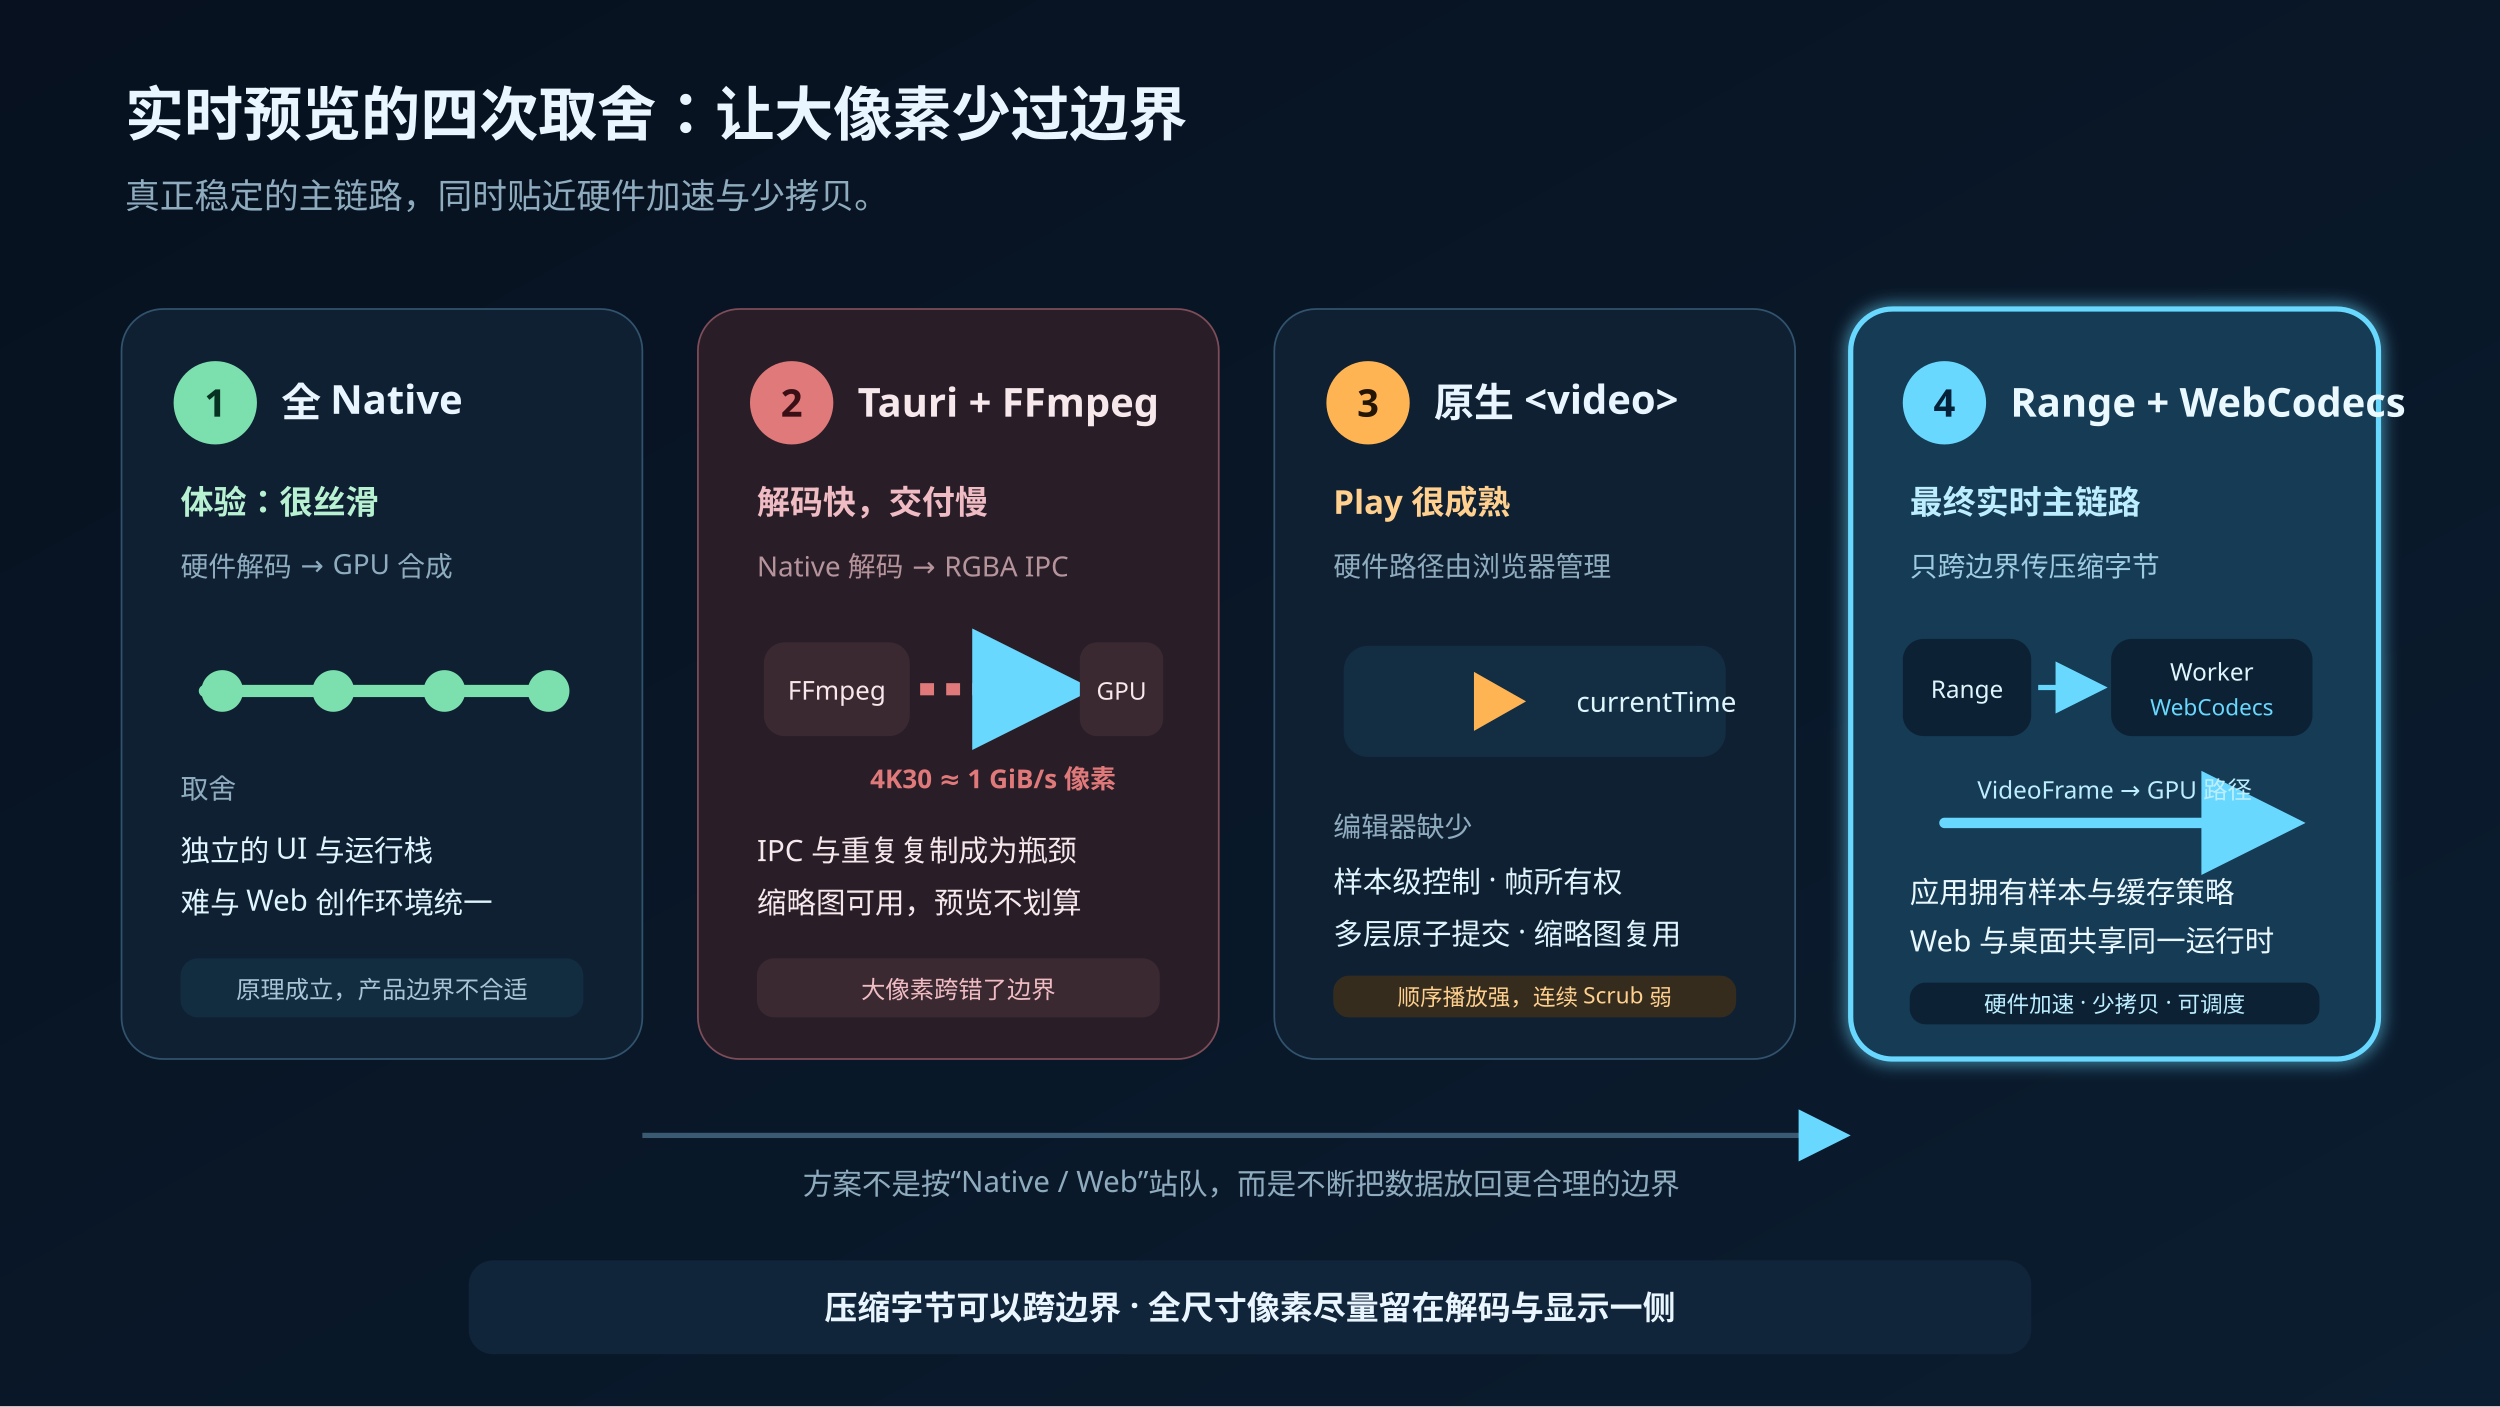
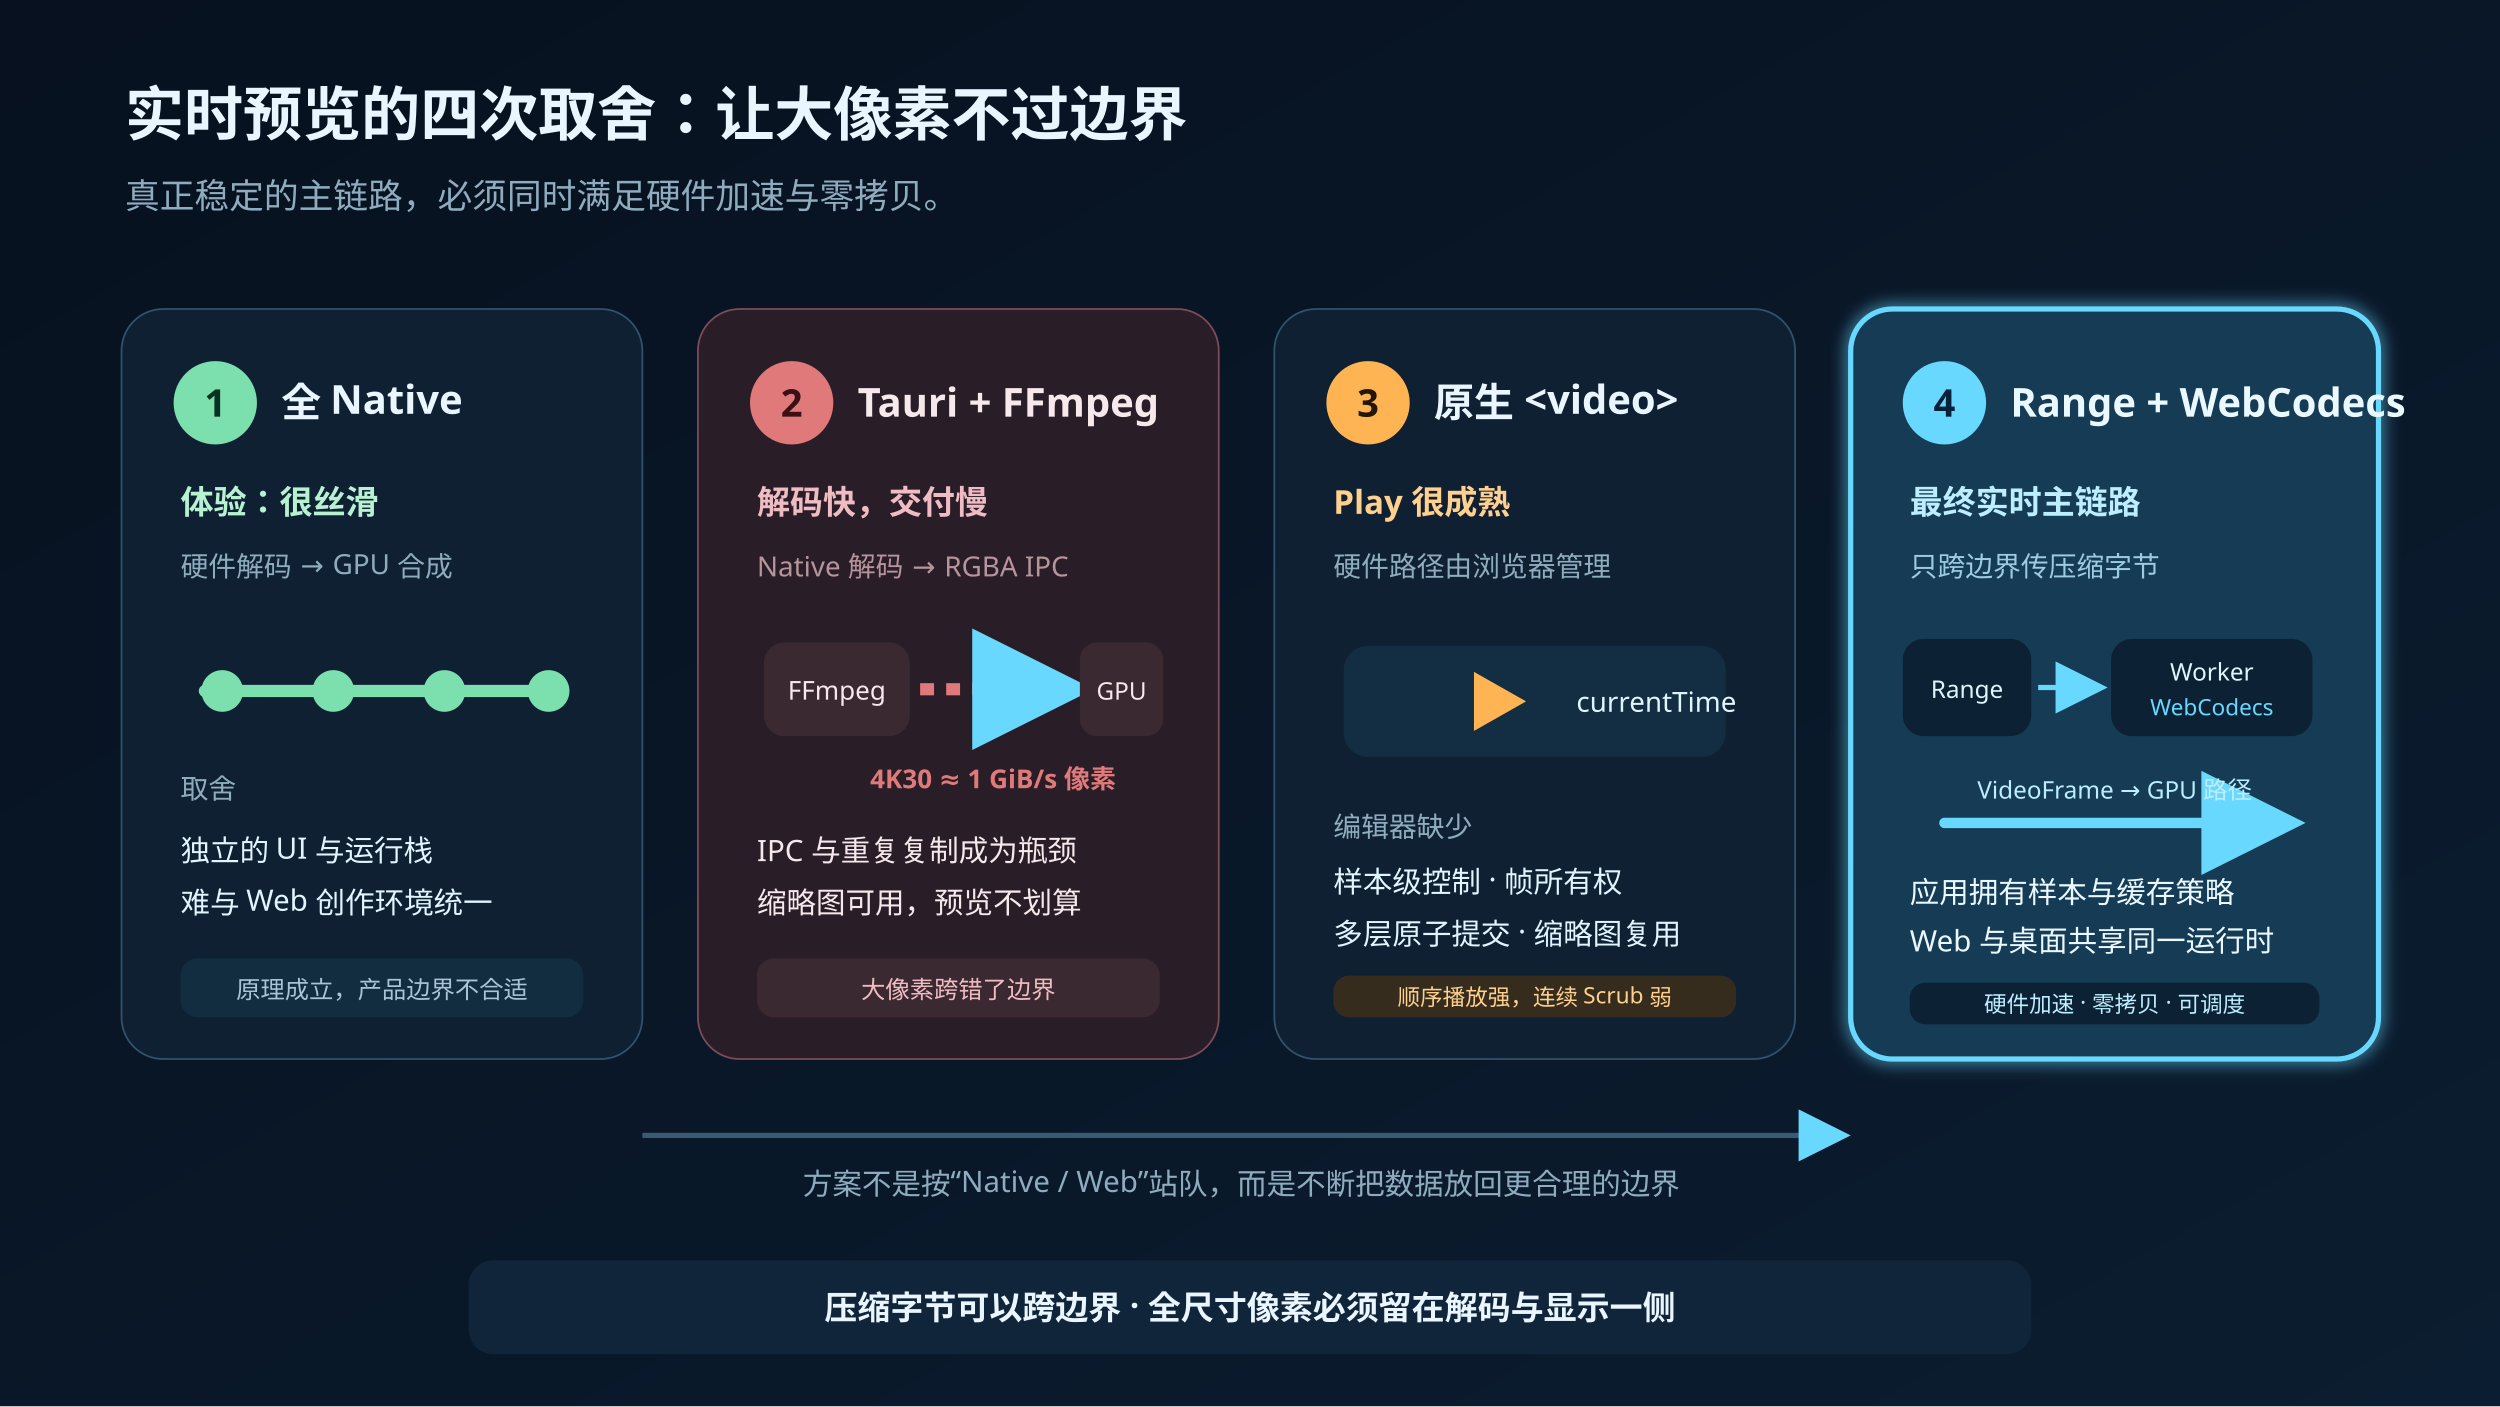
<svg xmlns="http://www.w3.org/2000/svg" width="1440" height="810" viewBox="0 0 1440 810" role="img" aria-labelledby="title desc">
  <defs>
    <linearGradient id="bg" x1="0" y1="0" x2="1" y2="1">
      <stop stop-color="#07111f" />
      <stop offset="1" stop-color="#0b1d30" />
    </linearGradient>
    <marker id="arrow" markerWidth="10" markerHeight="10" refX="8" refY="5" orient="auto">
      <path d="M0 0L10 5L0 10z" fill="#69d8ff" />
    </marker>
    <filter id="glow">
      <feGaussianBlur stdDeviation="5" result="b" />
      <feMerge>
        <feMergeNode in="b" />
        <feMergeNode in="SourceGraphic" />
      </feMerge>
    </filter>
  </defs>
  <rect width="1440" height="810" fill="url(#bg)" />
-   <text x="72" y="78" fill="#eaf6ff" font-size="34" font-weight="700" font-family="system-ui, sans-serif">实时预览的四次取舍：让大像素少过边界</text>
-   <text x="72" y="120" fill="#8facbf" font-size="20" font-family="system-ui, sans-serif">真正稳定的主链路，同时贴近硬件加速与少拷贝。</text>
+   <text x="72" y="78" fill="#eaf6ff" font-size="34" font-weight="700" font-family="system-ui, sans-serif">实时预览的四次取舍：让大像素不过边界</text>
+   <text x="72" y="120" fill="#8facbf" font-size="20" font-family="system-ui, sans-serif">真正稳定的主链路，必须同时满足硬件加速与零拷贝。</text>
  <g font-family="system-ui, sans-serif">
    <g transform="translate(70 178)">
      <rect width="300" height="432" rx="24" fill="#0f2033" stroke="#31536d" />
      <circle cx="54" cy="54" r="24" fill="#7ce0ae" />
      <text x="54" y="62" fill="#073222" font-size="22" font-weight="800" text-anchor="middle">1</text>
      <text x="92" y="62" fill="#eaf6ff" font-size="23" font-weight="700">全 Native</text>
      <text x="34" y="118" fill="#b7f1d1" font-size="19" font-weight="700">体验：很丝滑</text>
      <text x="34" y="154" fill="#8facbf" font-size="16">硬件解码 → GPU 合成</text>
      <path d="M48 220H252" stroke="#7ce0ae" stroke-width="7" stroke-linecap="round" />
      <g fill="#7ce0ae">
        <circle cx="58" cy="220" r="12" />
        <circle cx="122" cy="220" r="12" />
        <circle cx="186" cy="220" r="12" />
        <circle cx="246" cy="220" r="12" />
      </g>
      <text x="34" y="282" fill="#8facbf" font-size="16">取舍</text>
      <text x="34" y="318" fill="#dff6ff" font-size="17">独立的 UI 与运行栈</text>
      <text x="34" y="348" fill="#dff6ff" font-size="17">难与 Web 创作环境统一</text>
      <rect x="34" y="374" width="232" height="34" rx="10" fill="#122c40" />
      <text x="150" y="397" fill="#a9c4d5" font-size="14" text-anchor="middle">原理成立，产品边界不合适</text>
    </g>
    <g transform="translate(402 178)">
      <rect width="300" height="432" rx="24" fill="#291d27" stroke="#7e4d58" />
      <circle cx="54" cy="54" r="24" fill="#e07979" />
      <text x="54" y="62" fill="#3a1016" font-size="22" font-weight="800" text-anchor="middle">2</text>
      <text x="92" y="62" fill="#f7e8eb" font-size="23" font-weight="700">Tauri + FFmpeg</text>
      <text x="34" y="118" fill="#f0bcc3" font-size="19" font-weight="700">解码快，交付慢</text>
      <text x="34" y="154" fill="#b6949b" font-size="16">Native 解码 → RGBA IPC</text>
      <rect x="38" y="192" width="84" height="54" rx="12" fill="#3b2931" />
      <text x="80" y="225" fill="#f7e8eb" font-size="15" text-anchor="middle">FFmpeg</text>
      <path d="M128 219H214" stroke="#e07979" stroke-width="7" stroke-dasharray="8 7" marker-end="url(#arrow)" />
      <rect x="220" y="192" width="48" height="54" rx="10" fill="#3b2931" />
      <text x="244" y="225" fill="#f7e8eb" font-size="14" text-anchor="middle">GPU</text>
      <text x="170" y="276" fill="#e07979" font-size="15" font-weight="700" text-anchor="middle">4K30 ≈ 1 GiB/s 像素</text>
      <text x="34" y="318" fill="#f7e8eb" font-size="17">IPC 与重复复制成为瓶颈</text>
      <text x="34" y="348" fill="#f7e8eb" font-size="17">缩略图可用，预览不划算</text>
      <rect x="34" y="374" width="232" height="34" rx="10" fill="#3b2931" />
      <text x="150" y="397" fill="#f0bcc3" font-size="14" text-anchor="middle">大像素跨错了边界</text>
    </g>
    <g transform="translate(734 178)">
      <rect width="300" height="432" rx="24" fill="#0f2033" stroke="#31536d" />
      <circle cx="54" cy="54" r="24" fill="#ffb454" />
      <text x="54" y="62" fill="#241605" font-size="22" font-weight="800" text-anchor="middle">3</text>
      <text x="92" y="62" fill="#eaf6ff" font-size="23" font-weight="700">原生 &lt;video&gt;</text>
      <text x="34" y="118" fill="#ffd08e" font-size="19" font-weight="700">Play 很成熟</text>
      <text x="34" y="154" fill="#8facbf" font-size="16">硬件路径由浏览器管理</text>
      <rect x="40" y="194" width="220" height="64" rx="14" fill="#132d42" />
      <path d="M115 209L145 226L115 243z" fill="#ffb454" />
      <text x="174" y="232" fill="#dff6ff" font-size="16">currentTime</text>
      <text x="34" y="304" fill="#8facbf" font-size="16">编辑器缺少</text>
      <text x="34" y="336" fill="#dff6ff" font-size="17">样本级控制 · 帧所有权</text>
      <text x="34" y="366" fill="#dff6ff" font-size="17">多层原子提交 · 缩略图复用</text>
      <rect x="34" y="384" width="232" height="24" rx="9" fill="#352c1d" />
      <text x="150" y="401" fill="#ffd08e" font-size="13" text-anchor="middle">顺序播放强，连续 Scrub 弱</text>
    </g>
    <g transform="translate(1066 178)">
      <rect width="304" height="432" rx="24" fill="#123b55" stroke="#69d8ff" stroke-width="3" filter="url(#glow)" />
      <circle cx="54" cy="54" r="24" fill="#69d8ff" />
      <text x="54" y="62" fill="#062238" font-size="22" font-weight="800" text-anchor="middle">4</text>
      <text x="92" y="62" fill="#eaf9ff" font-size="23" font-weight="700">Range + WebCodecs</text>
      <text x="34" y="118" fill="#bdeeff" font-size="19" font-weight="700">最终实时主链路</text>
      <text x="34" y="154" fill="#9dcbe0" font-size="16">只跨边界传压缩字节</text>
      <g text-anchor="middle">
        <rect x="30" y="190" width="74" height="56" rx="12" fill="#0c2234" />
        <text x="67" y="224" fill="#dff6ff" font-size="14">Range</text>
        <path d="M108 218H142" stroke="#69d8ff" stroke-width="3" marker-end="url(#arrow)" />
        <rect x="150" y="190" width="116" height="56" rx="12" fill="#0c2234" />
        <text x="208" y="214" fill="#dff6ff" font-size="14">Worker</text>
        <text x="208" y="234" fill="#69d8ff" font-size="13">WebCodecs</text>
      </g>
      <path d="M54 296H250" stroke="#69d8ff" stroke-width="6" stroke-linecap="round" marker-end="url(#arrow)" />
      <text x="152" y="282" fill="#bdeeff" font-size="14" text-anchor="middle">VideoFrame → GPU 路径</text>
      <text x="34" y="342" fill="#eaf9ff" font-size="17">应用拥有样本与缓存策略</text>
      <text x="34" y="370" fill="#eaf9ff" font-size="17">Web 与桌面共享同一运行时</text>
      <rect x="34" y="388" width="236" height="24" rx="9" fill="#0c2234" />
-       <text x="152" y="405" fill="#bdeeff" font-size="13" text-anchor="middle">硬件加速 · 少拷贝 · 可调度</text>
+       <text x="152" y="405" fill="#bdeeff" font-size="13" text-anchor="middle">硬件加速 · 零拷贝 · 可调度</text>
    </g>
  </g>
  <path d="M370 654H1060" stroke="#395a72" stroke-width="3" marker-end="url(#arrow)" />
  <text x="715" y="688" fill="#8facbf" font-size="17" text-anchor="middle" font-family="system-ui, sans-serif">方案不是按“Native / Web”站队，而是不断把数据放回更合理的边界</text>
  <g transform="translate(270 726)" font-family="system-ui, sans-serif" text-anchor="middle">
    <rect width="900" height="54" rx="14" fill="#10243a" />
-     <text x="450" y="34" fill="#eaf6ff" font-size="19" font-weight="700">压缩字节可以跨边界 · 全尺寸像素尽量留在解码与显示一侧</text>
+     <text x="450" y="34" fill="#eaf6ff" font-size="19" font-weight="700">压缩字节可以跨边界 · 全尺寸像素必须留在解码与显示一侧</text>
  </g>
</svg>
